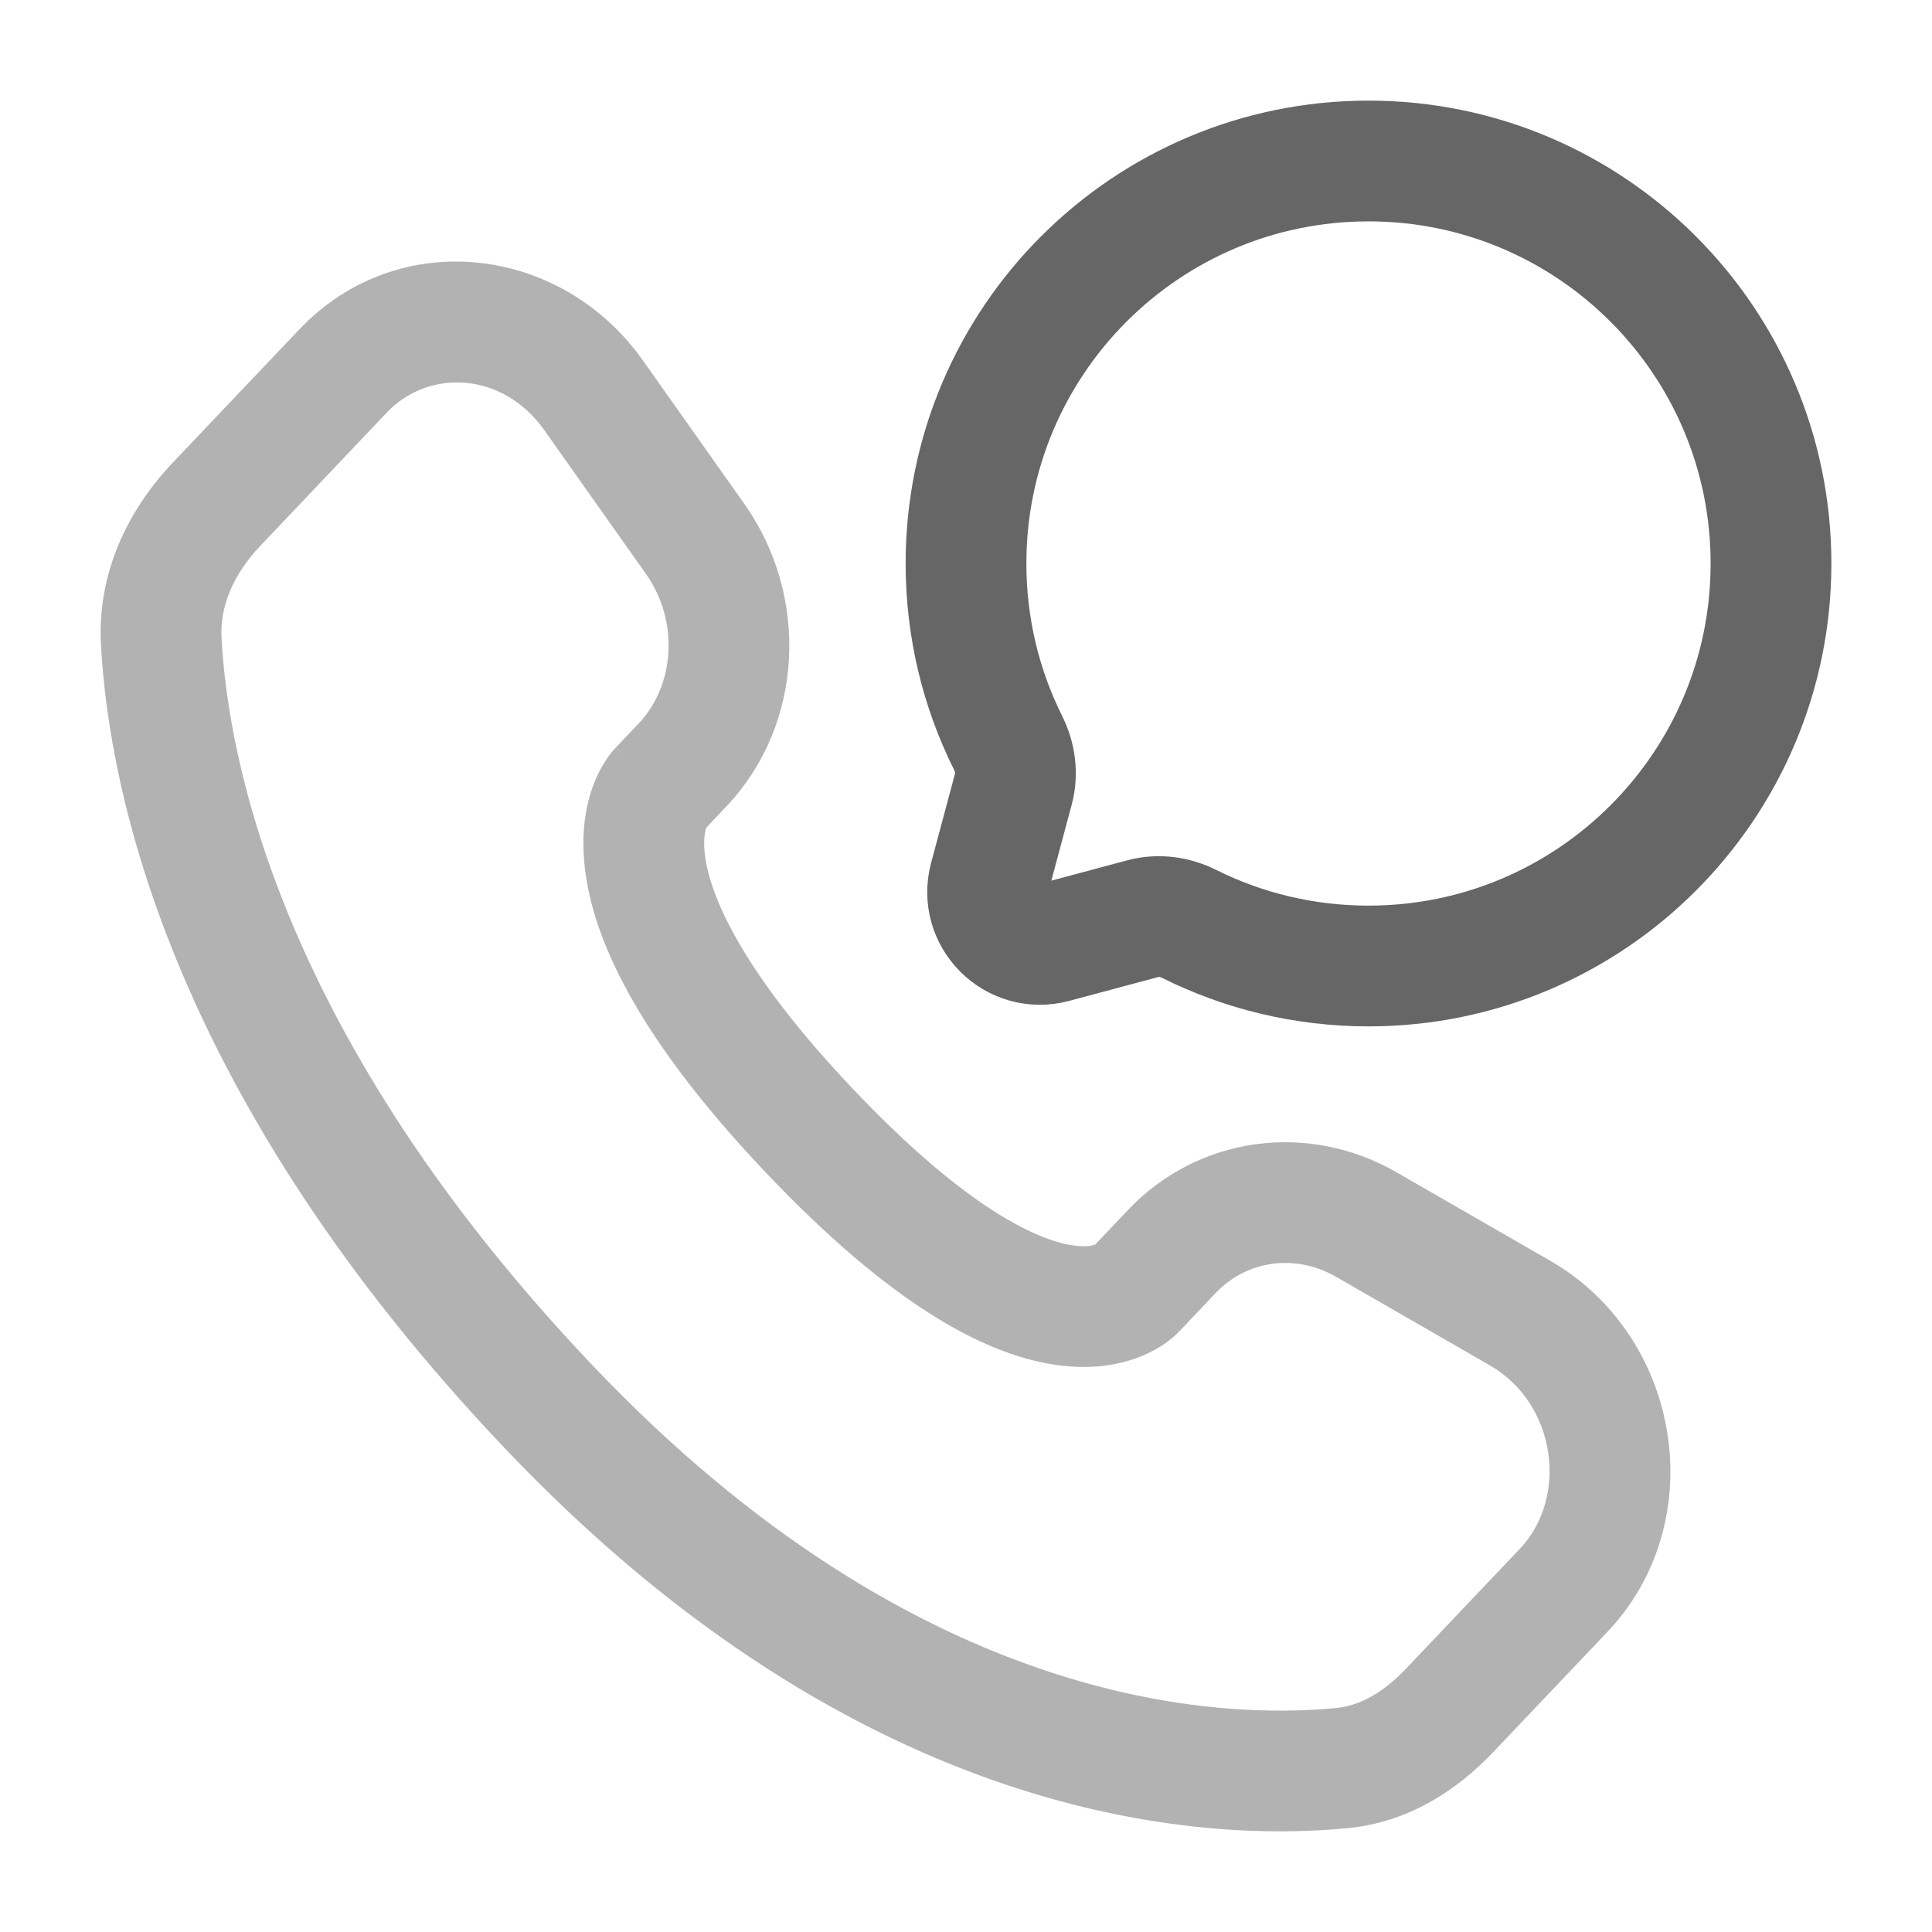
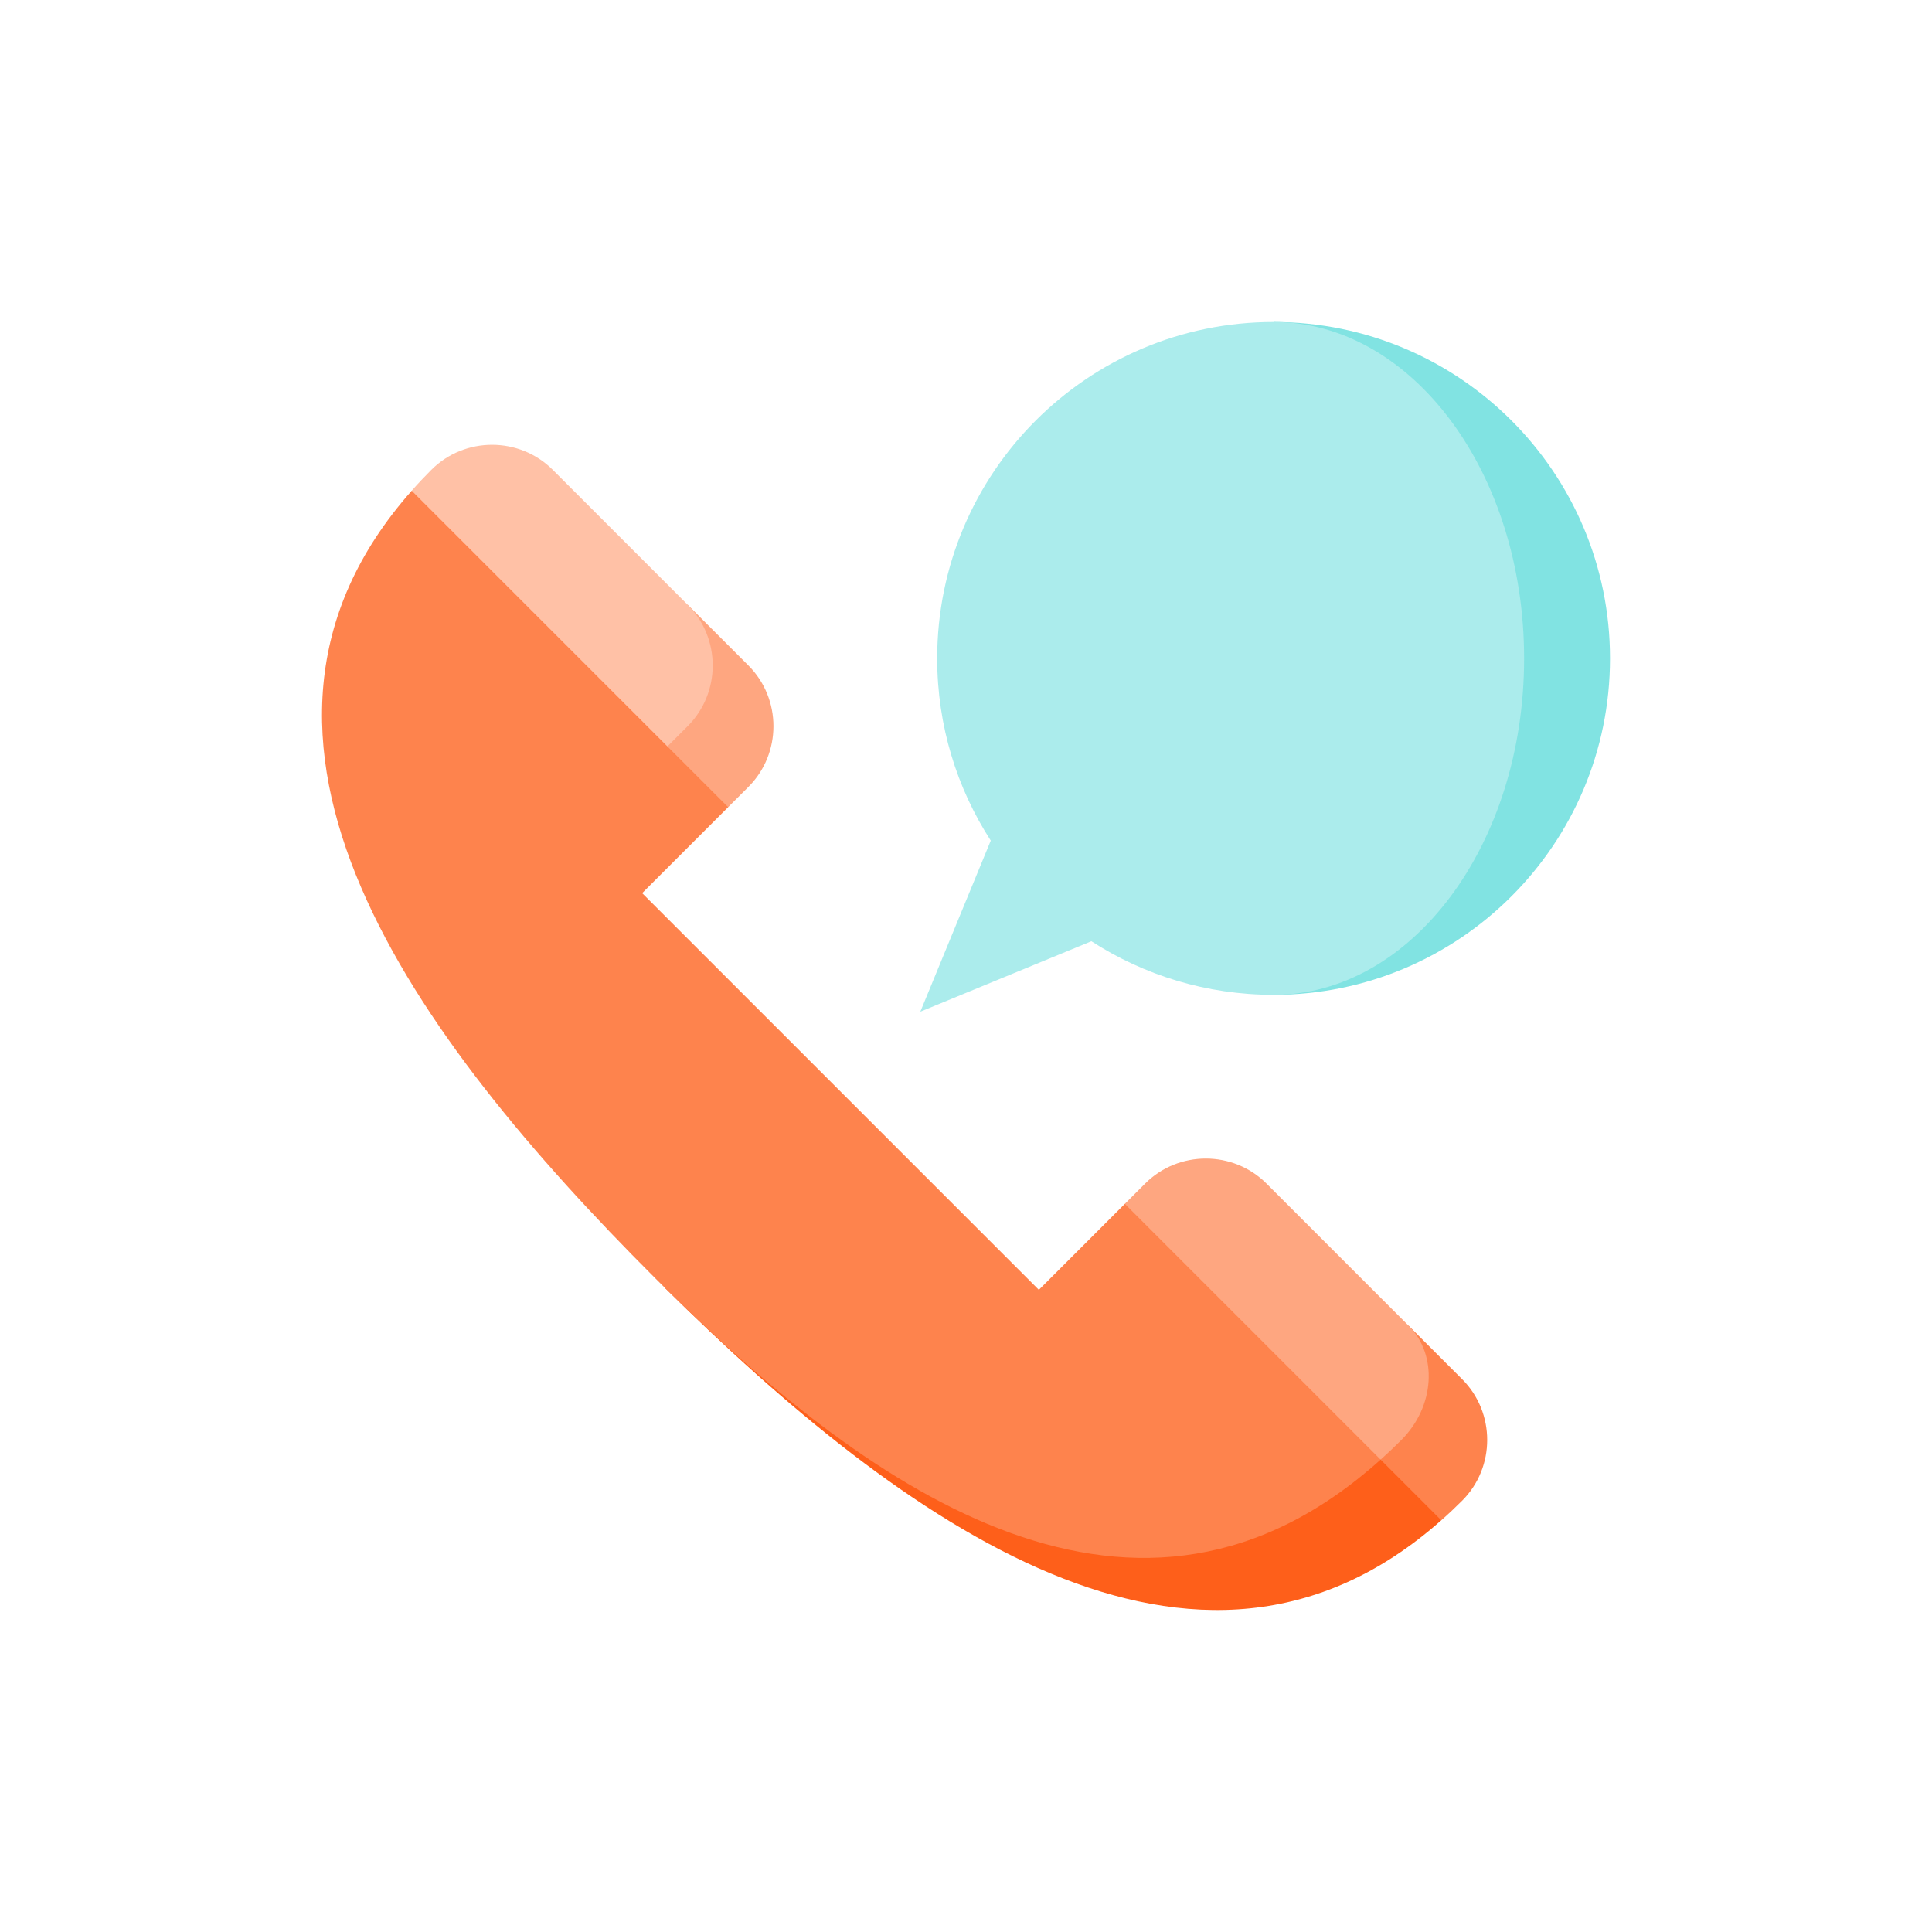
- <svg xmlns="http://www.w3.org/2000/svg" width="64px" height="64px" viewBox="0 0 24 24" fill="none">
+ <svg xmlns="http://www.w3.org/2000/svg" height="64px" width="64px" version="1.1" id="Layer_1" viewBox="-128 -128 768.00 768.00" xml:space="preserve" fill="#000000">
  <g id="SVGRepo_bgCarrier" stroke-width="0" />
  <g id="SVGRepo_tracerCarrier" stroke-linecap="round" stroke-linejoin="round" />
  <g id="SVGRepo_iconCarrier">
-     <path d="M17 12C19.761 12 22 9.761 22 7C22 4.239 19.761 2 17 2C14.239 2 12 4.239 12 7C12 7.8 12.188 8.556 12.522 9.226C12.611 9.404 12.64 9.608 12.589 9.8L12.291 10.913C12.162 11.396 12.604 11.838 13.087 11.709L14.2 11.411C14.392 11.36 14.596 11.389 14.774 11.478C15.444 11.812 16.2 12 17 12Z" stroke="#666" stroke-width="1.5" />
-     <path opacity="0.5" d="M14.101 16.027L13.557 15.511L14.101 16.027ZM14.556 15.548L15.1 16.064H15.1L14.556 15.548ZM16.973 15.212L16.599 15.862H16.599L16.973 15.212ZM18.883 16.312L18.509 16.962L18.883 16.312ZM19.422 19.758L19.965 20.275L19.422 19.758ZM18.001 21.254L17.457 20.738L18.001 21.254ZM16.676 21.963L16.75 22.709L16.676 21.963ZM6.815 17.475L7.359 16.959L6.815 17.475ZM2.003 7.966L1.254 8.006L1.254 8.006L2.003 7.966ZM8.478 9.503L9.021 10.02H9.021L8.478 9.503ZM8.634 6.693L9.247 6.26L8.634 6.693ZM7.373 4.91L6.761 5.343V5.343L7.373 4.91ZM4.261 4.609L4.805 5.125L4.261 4.609ZM2.692 6.261L2.148 5.745L2.148 5.745L2.692 6.261ZM10.063 14.056L10.607 13.539L10.063 14.056ZM14.645 16.544L15.1 16.064L14.012 15.031L13.557 15.511L14.645 16.544ZM16.599 15.862L18.509 16.962L19.258 15.662L17.347 14.562L16.599 15.862ZM18.878 19.242L17.457 20.738L18.545 21.77L19.965 20.275L18.878 19.242ZM16.603 21.217C15.168 21.358 11.423 21.238 7.359 16.959L6.272 17.992C10.701 22.655 14.926 22.89 16.75 22.709L16.603 21.217ZM7.359 16.959C3.483 12.878 2.833 9.436 2.752 7.926L1.254 8.006C1.353 9.855 2.138 13.64 6.272 17.992L7.359 16.959ZM8.735 10.322L9.021 10.02L7.934 8.987L7.647 9.289L8.735 10.322ZM9.247 6.26L7.986 4.477L6.761 5.343L8.022 7.126L9.247 6.26ZM3.718 4.092L2.148 5.745L3.236 6.778L4.805 5.125L3.718 4.092ZM8.191 9.805C7.647 9.289 7.646 9.289 7.646 9.29C7.645 9.29 7.645 9.291 7.644 9.292C7.643 9.293 7.642 9.294 7.641 9.295C7.639 9.297 7.637 9.299 7.635 9.301C7.631 9.306 7.626 9.311 7.622 9.316C7.612 9.327 7.602 9.339 7.591 9.353C7.569 9.381 7.544 9.415 7.518 9.456C7.466 9.538 7.409 9.645 7.361 9.78C7.263 10.055 7.21 10.418 7.277 10.873C7.407 11.765 7.992 12.964 9.519 14.572L10.607 13.539C9.179 12.036 8.828 11.111 8.761 10.655C8.729 10.435 8.761 10.32 8.774 10.283C8.782 10.263 8.786 10.257 8.782 10.264C8.779 10.268 8.775 10.274 8.767 10.284C8.764 10.289 8.759 10.294 8.754 10.301C8.751 10.304 8.748 10.307 8.745 10.311C8.743 10.312 8.742 10.314 8.74 10.316C8.739 10.317 8.738 10.318 8.737 10.319C8.737 10.319 8.736 10.32 8.736 10.32C8.735 10.321 8.735 10.322 8.191 9.805ZM9.519 14.572C11.042 16.176 12.192 16.806 13.07 16.948C13.52 17.022 13.885 16.963 14.161 16.854C14.296 16.801 14.402 16.739 14.482 16.682C14.522 16.654 14.556 16.627 14.582 16.603C14.596 16.591 14.608 16.58 14.618 16.57C14.623 16.565 14.628 16.561 14.632 16.556C14.635 16.554 14.637 16.552 14.639 16.55C14.64 16.549 14.641 16.548 14.642 16.547C14.642 16.546 14.643 16.545 14.643 16.545C14.644 16.544 14.645 16.544 14.101 16.027C13.557 15.511 13.558 15.51 13.558 15.509C13.559 15.509 13.559 15.508 13.56 15.508C13.56 15.507 13.561 15.506 13.562 15.505C13.564 15.503 13.566 15.502 13.567 15.5C13.571 15.496 13.574 15.493 13.577 15.49C13.583 15.485 13.588 15.48 13.593 15.475C13.603 15.467 13.61 15.462 13.614 15.458C13.624 15.452 13.623 15.454 13.61 15.459C13.591 15.467 13.5 15.499 13.31 15.468C12.908 15.402 12.039 15.047 10.607 13.539L9.519 14.572ZM7.986 4.477C6.972 3.043 4.944 2.801 3.718 4.092L4.805 5.125C5.328 4.575 6.249 4.618 6.761 5.343L7.986 4.477ZM2.752 7.926C2.73 7.526 2.904 7.127 3.236 6.778L2.148 5.745C1.612 6.309 1.205 7.092 1.254 8.006L2.752 7.926ZM17.457 20.738C17.178 21.031 16.886 21.189 16.603 21.217L16.75 22.709C17.497 22.636 18.102 22.237 18.545 21.77L17.457 20.738ZM9.021 10.02C9.989 9.001 10.057 7.407 9.247 6.26L8.022 7.126C8.444 7.723 8.379 8.518 7.934 8.987L9.021 10.02ZM18.509 16.962C19.33 17.434 19.491 18.597 18.878 19.242L19.965 20.275C21.27 18.901 20.89 16.602 19.258 15.662L18.509 16.962ZM15.1 16.064C15.485 15.658 16.086 15.567 16.599 15.862L17.347 14.562C16.248 13.93 14.886 14.111 14.012 15.031L15.1 16.064Z" fill="#666" />
+     <path style="fill:#81E3E2;" d="M378.273,0.001v267.453C452.125,267.454,512,207.59,512,133.727 C512,59.876,452.125,0.001,378.273,0.001z" />
+     <path style="fill:#ABECEC;" d="M378.273,0.001c54.993,0,99.584,59.875,99.584,133.727c0,73.863-44.591,133.727-99.584,133.727 c-26.7,0-51.556-7.819-72.429-21.294l-68.001,27.997l27.997-68.001c-13.475-20.873-21.294-45.729-21.294-72.429 C244.547,59.876,304.411,0.001,378.273,0.001z" />
+     <path style="fill:#FE834D;" d="M453.225,420.255l-21.294-21.294l-56.332,56.332l69.33,21.045c2.793-2.455,5.553-5.054,8.297-7.798 C466.503,455.262,466.503,433.533,453.225,420.255z" />
+     <path style="fill:#FEA680;" d="M429.083,444.398c-2.744,2.744-5.497,5.351-8.265,7.83l-83.031-18.65l-18.65-83.031l8.048-8.048 c13.278-13.278,35.007-13.278,48.285,0l56.462,56.462C443.64,410.67,442.361,431.119,429.083,444.398z" />
+     <path style="fill:#FE5F1A;" d="M420.818,452.228L136.23,383.863c94.398,93.513,211.578,178.503,308.697,92.475L420.818,452.228z" />
+     <path style="fill:#FEA680;" d="M169.499,136.529l-24.142-24.142l-59.809,59.809l75.904,20.666l8.047-8.048 C182.779,171.536,182.779,149.807,169.499,136.529z" />
+     <path style="fill:#FFC1A6;" d="M145.357,160.672l-8.048,8.048l-83.015-18.634L35.66,67.071c2.455-2.793,5.054-5.553,7.798-8.297 c13.278-13.278,35.007-13.278,48.285,0l53.612,53.612C158.635,125.665,158.635,147.394,145.357,160.672z" />
+     <path style="fill:#FE834D;" d="M319.137,350.547l101.681,101.681c-96.281,86.511-201.334,13.89-284.586-68.364 c-1.36-1.344-2.712-2.696-4.056-4.04C37.093,284.742-51.599,165.582,35.66,67.071l125.792,125.792l-34.178,34.178l157.685,157.685 L319.137,350.547z" />
  </g>
</svg>
